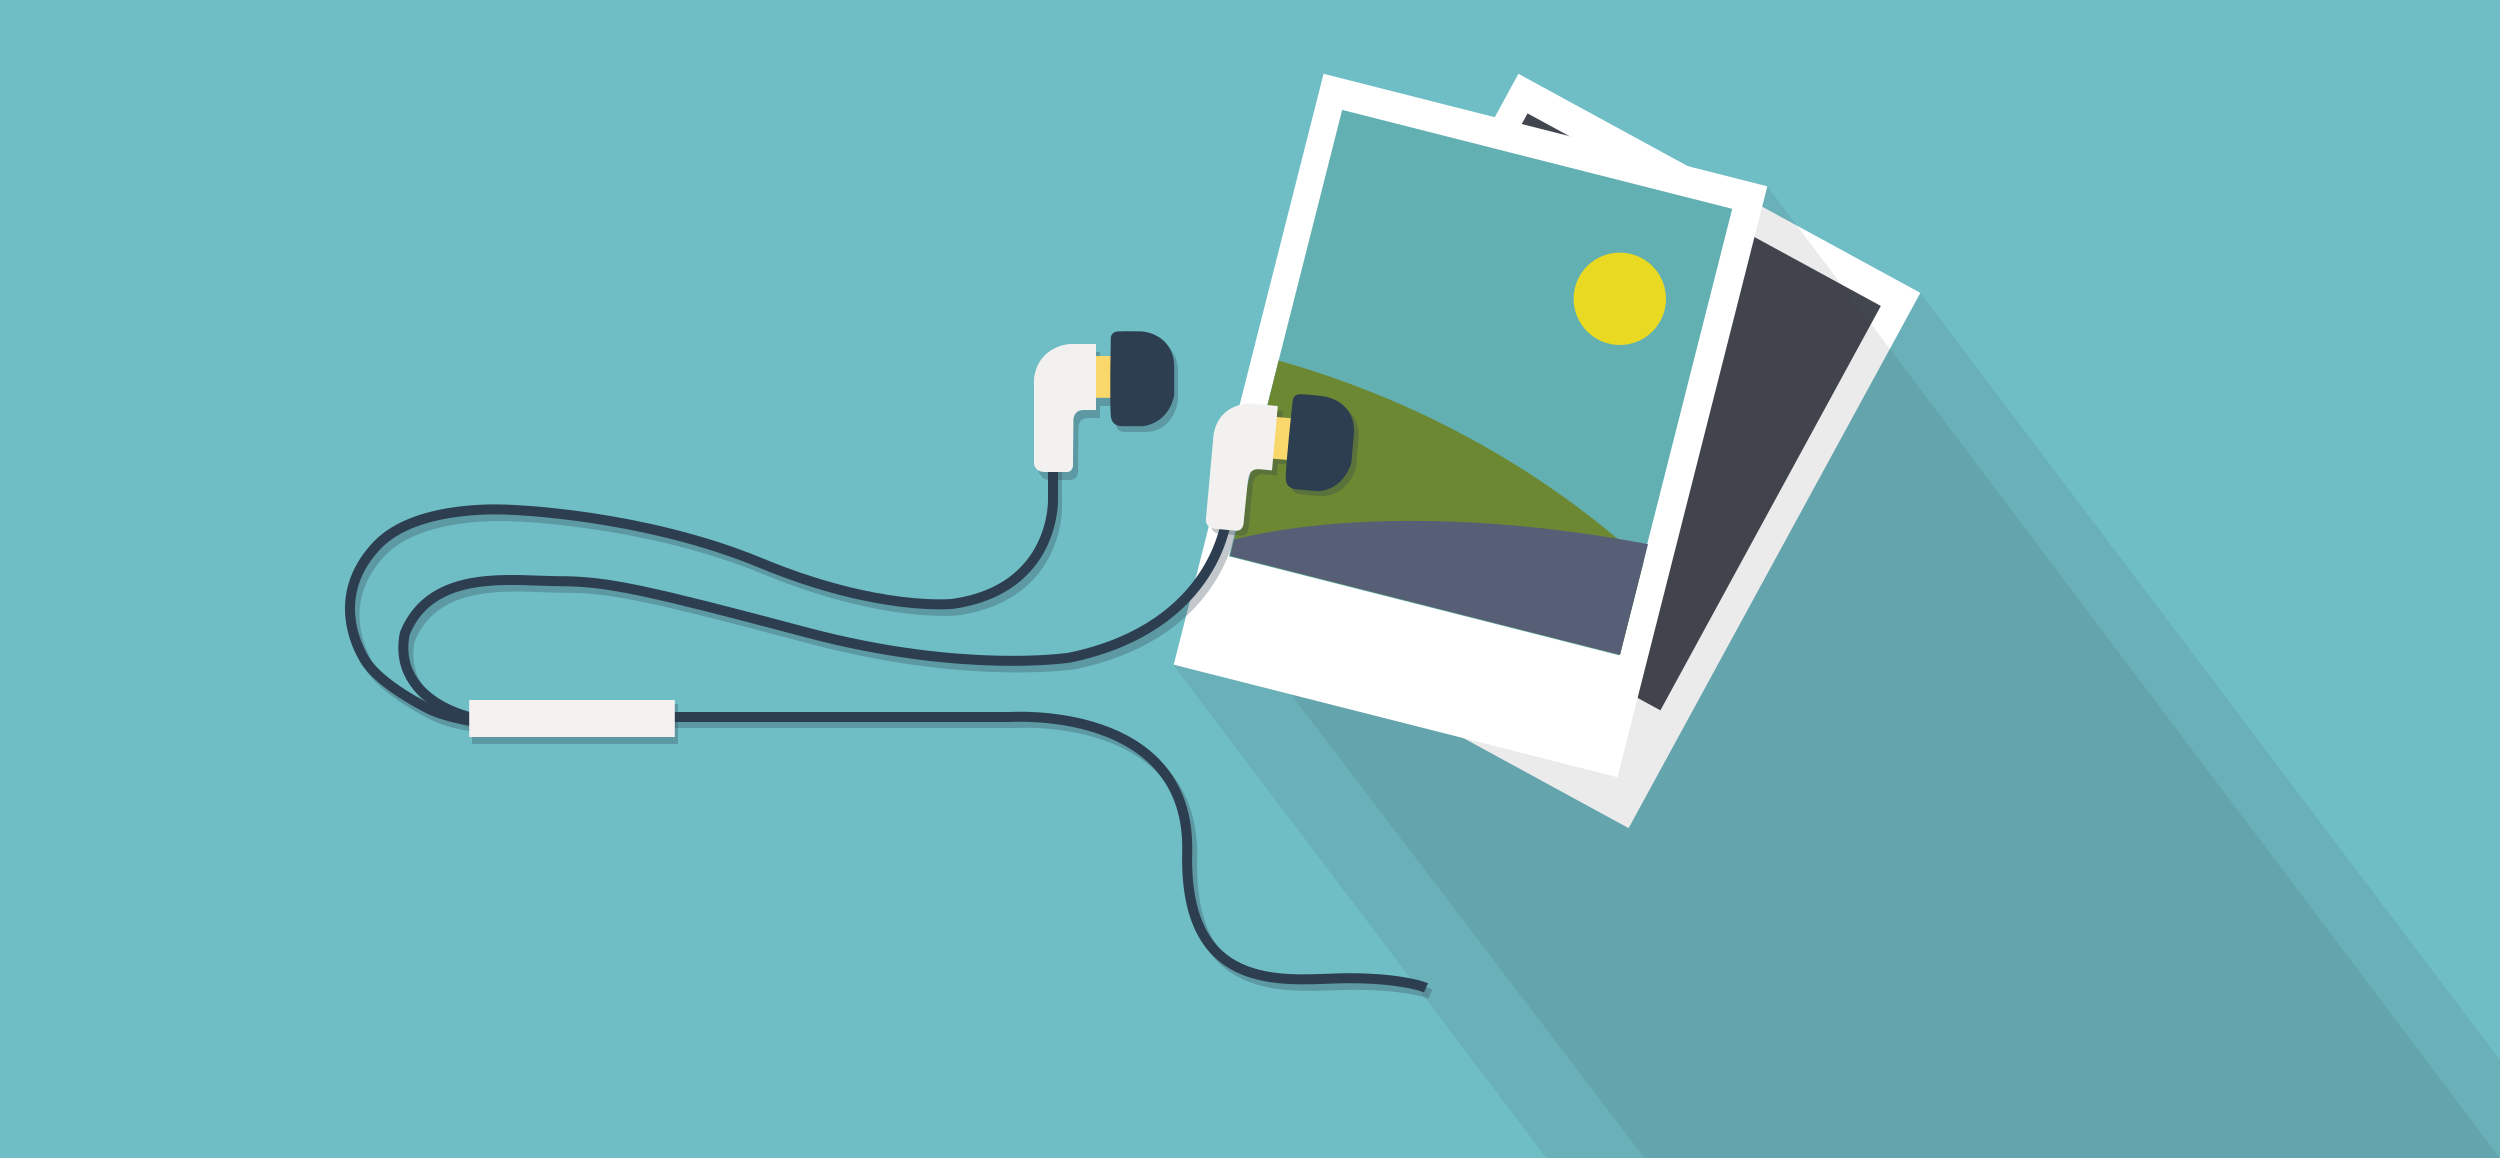
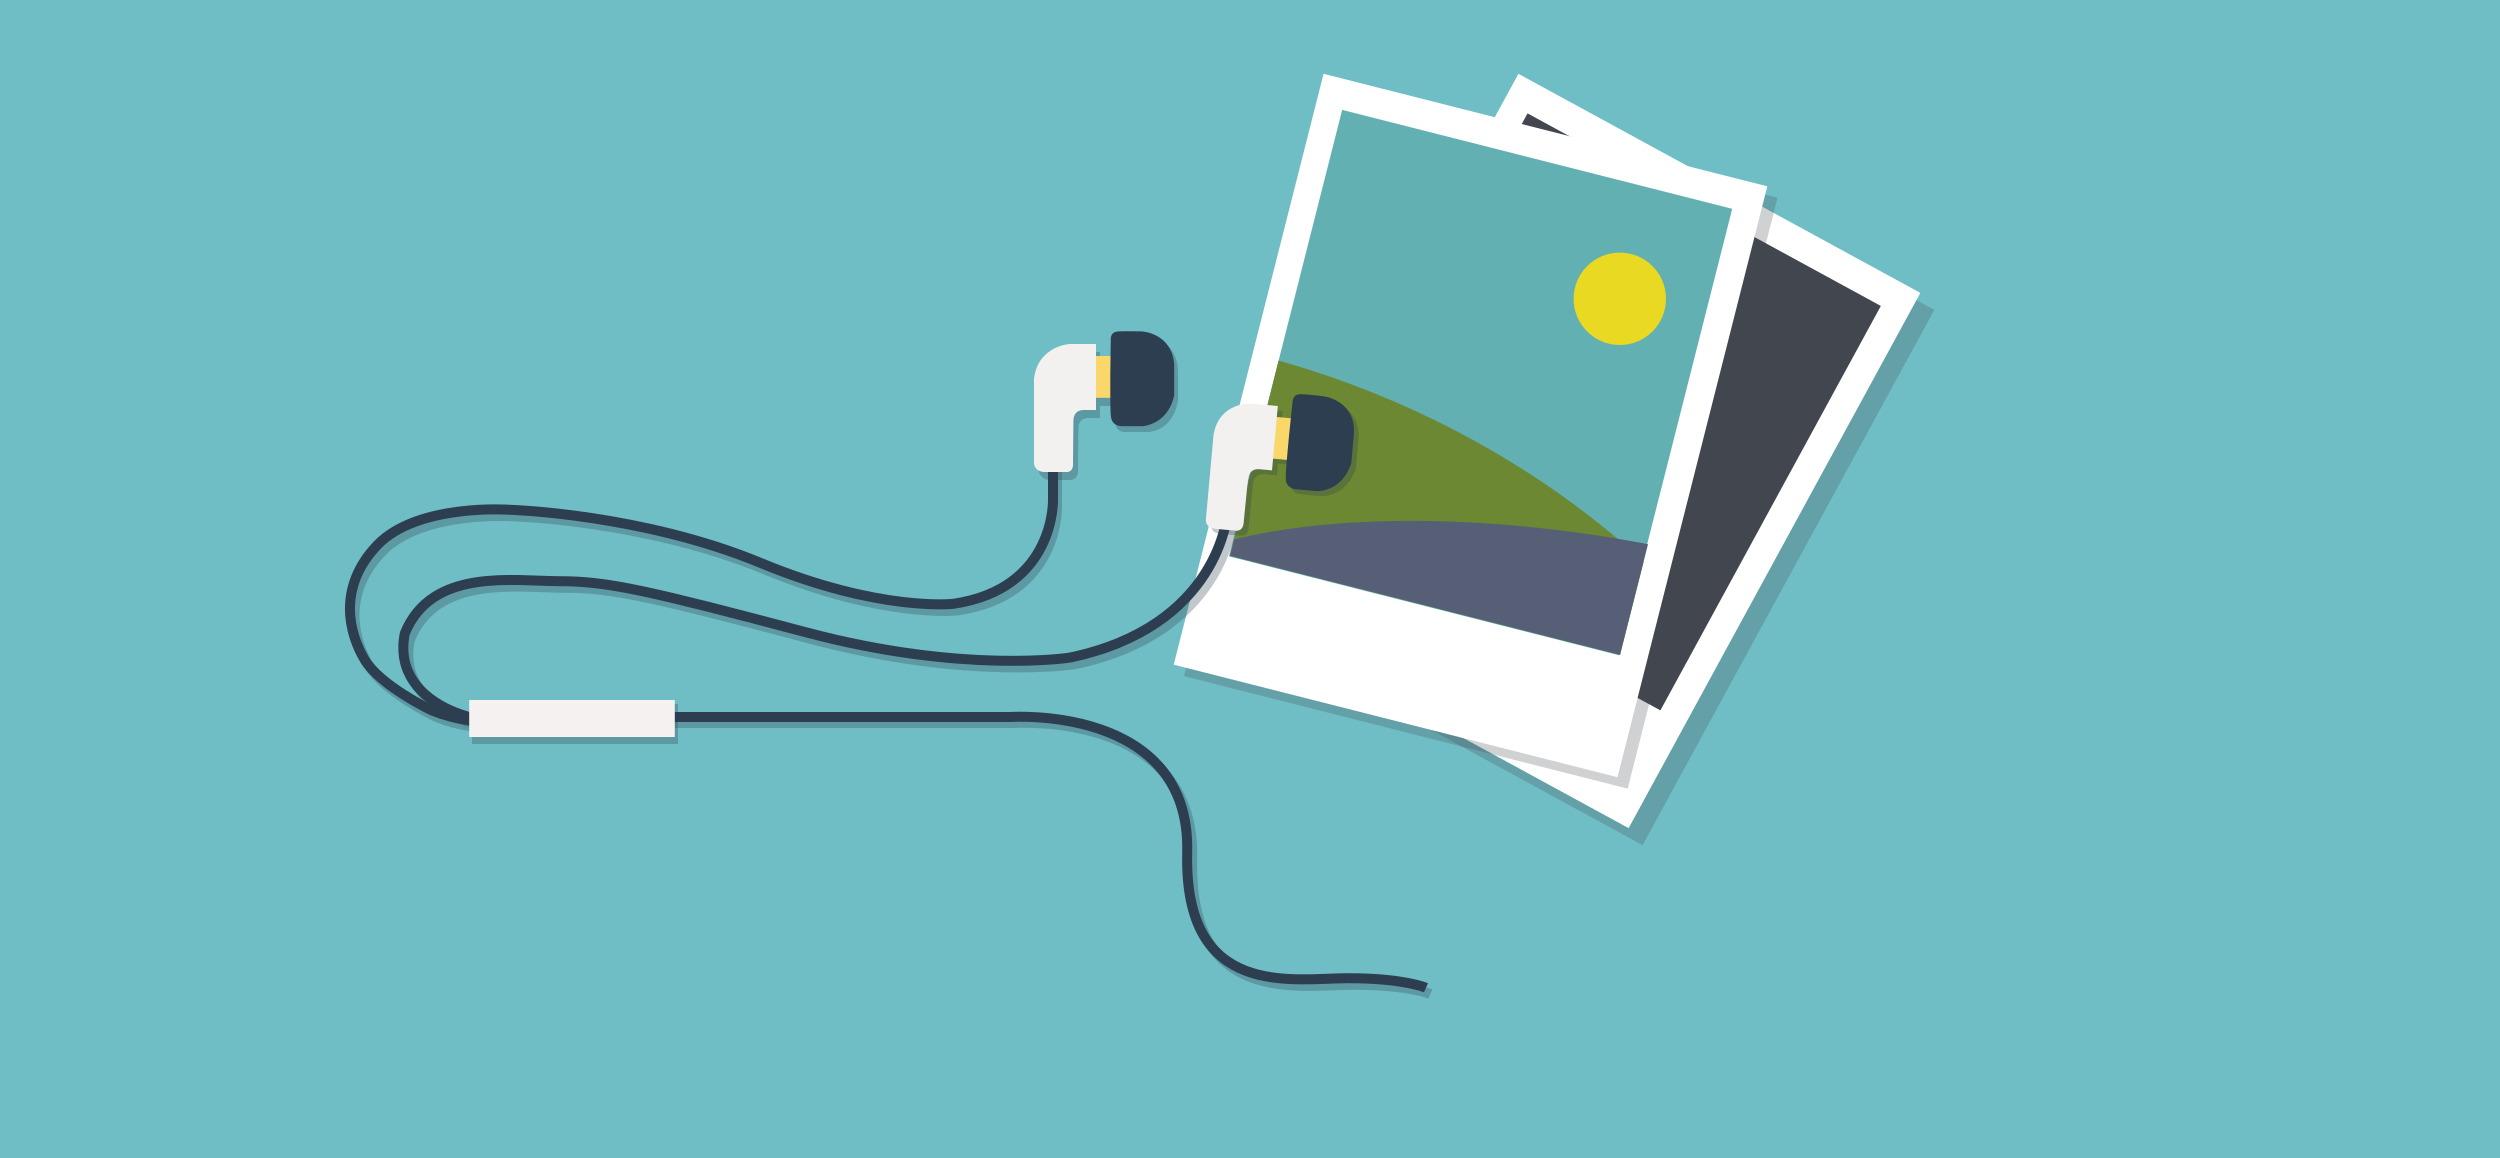
<svg xmlns="http://www.w3.org/2000/svg" version="1.1" x="0px" y="0px" viewBox="0 0 1250 578.7" enable-background="new 0 0 1250 578.7" xml:space="preserve">
  <g id="Layer_2">
    <rect fill="#6FBEC5" width="1251" height="580.5" />
  </g>
  <g id="Layer_1">
-     <polygon opacity="0.1" fill="#32353B" points="1288.1,580.5 824,581.3 613.3,305 960.2,146.5  " />
+     <rect x="679.3" y="81.6" transform="matrix(0.878 0.4786 -0.4786 0.878 208.8091 -351.3592)" opacity="0.25" fill="#42464F" width="228.9" height="304.8" />
    <rect x="672.3" y="73.1" transform="matrix(0.878 0.4786 -0.4786 0.878 203.9132 -349.039)" fill="#FFFFFF" width="228.9" height="304.8" />
    <rect x="696.4" y="90.8" transform="matrix(0.878 0.4786 -0.4786 0.878 195.7866 -356.3305)" fill="#42464F" width="201.2" height="230.3" />
-     <polygon opacity="0.1" fill="#32353B" points="1251,580.5 774.1,580.2 586.9,332.9 883.7,93.2  " />
+     <rect x="625.9" y="66.1" transform="matrix(0.9693 0.2458 -0.2458 0.9693 76.4539 -175.3059)" opacity="0.25" fill="#42464F" width="228.9" height="304.8" />
    <rect x="620.8" y="60.4" transform="matrix(0.9693 0.2458 -0.2458 0.9693 74.8891 -174.2372)" fill="#FFFFFF" width="228.9" height="304.8" />
    <rect x="639.7" y="76.2" transform="matrix(0.9693 0.2458 -0.2458 0.9693 69.7543 -176.1423)" fill="#62B0B2" width="201.2" height="230.3" />
    <path fill="#6D8833" d="M821.8,280.8c-69.7-63.7-145.4-90.1-182.5-100.5L615,277.9l195,49.5L821.8,280.8z" />
    <path fill="#565F75" d="M617.1,269.7l-2.1,8.2l195,49.5l14-55.3C740.6,256.2,665.6,257.7,617.1,269.7z" />
    <circle fill="#E9D922" cx="809.9" cy="149.4" r="23.1" />
  </g>
  <g id="Layer_4">
    <path opacity="0.29" fill="none" stroke="#2D3E50" stroke-width="5" stroke-miterlimit="10" d="M334,361.5h173.5   c0,0,90.4-6.1,88.6,67.8s52.7,63.1,80.6,63.1c27.9,0,38.5,4.6,38.5,4.6" />
    <path opacity="0.29" fill="none" stroke="#2D3E50" stroke-width="5" stroke-miterlimit="10" d="M616.1,260.4   c0,0-3.9,56.1-78.7,71.7c0,0-53,8.3-131.7-12.6s-99.5-25.6-123-25.6c-23.5,0-64.3-7-77.8,26.1c-7.8,39.5,49.1,49.1,57.8,41.7" />
    <path opacity="0.29" fill="none" stroke="#2D3E50" stroke-width="5" stroke-miterlimit="10" d="M528.5,235v18.1   c0,0,1.6,44.6-49.6,52.1c0,0-36.7,4.2-96.2-20.4s-125.2-26.6-125.2-26.6s-46.3-3.5-66.6,17.7s-14,44.3-6.3,57.2   s32.6,24.9,32.6,24.9s14.3,7,35,6" />
    <g opacity="0.29">
      <path fill="#2D3E50" d="M573.1,168.2c0,0-7.4-0.2-11.6,0c-4.2,0.2-3.7,4.7-3.7,4.7s0,4.1,0,9.1H550v-6h-12.6    c0,0-16.4-0.7-18.4,15.9V234c0,0,0.4,6,6.1,6h9.9c0,0,4.5,0.2,4-5.7l0.2-20.5c0,0-0.2-4.8,5.2-4.8h5.6v-6h7.5c0,4,0.1,7.7,0.3,9    c0.7,4.7,5.4,4,5.4,4h10.6c13.9-1,15.2-16.1,15.2-16.1v-15C588,168.9,573.1,168.2,573.1,168.2z" />
      <path fill="#2D3E50" d="M664.7,200.7c0,0-7.5-0.9-11.8-1.1c-4.3-0.1-4.1,3.7-4.1,3.7s-0.4,3.4-0.9,8.3l-7-0.6l0.5-5.5l-13.2-1.2    c0,0-15.8-1.1-18.9,15.3l-3.8,41.9c0,0-1,4.9,4.6,5.4l9.8,0.9c0,0,4.4,1.1,4.5-4.8l2.1-21c0,0,0.2-5.3,5.7-4.9l6.3,0.6l0.5-5.9    l6.8,0.6c-0.4,4.6-0.6,8.3-0.6,9.7c0.3,4.8,4.9,5,4.9,5l10.6,1c14-0.4,17.3-14.3,17.3-14.3l1.3-14.9    C680.1,202.8,664.7,200.7,664.7,200.7z" />
      <rect x="236" y="352" fill="#2D3E50" width="103" height="20" />
    </g>
  </g>
  <g id="Layer_3">
    <rect x="545.5" y="178" fill="#FAD76B" width="17.2" height="20.9" />
    <path fill="#2D3E50" d="M555.4,169.7c0,0-0.5-3.8,3.8-4c4.2-0.2,11.7,0,11.7,0s15.2,0.7,16.2,16.8v15c0,0-1.8,13.6-15.6,15.6h-10.6   c0,0-4.7,0.2-5.4-4.5C554.7,203.8,555.4,169.7,555.4,169.7z" />
    <rect x="634.7" y="209" transform="matrix(0.996 8.960941e-02 -8.960941e-02 0.996 22.2536 -56.7641)" fill="#FAD76B" width="17.2" height="20.9" />
    <path fill="#2D3E50" d="M646.3,200.8c0,0-0.1-3.8,4.1-3.7c4.3,0.1,11.8,1.1,11.8,1.1s15.4,2.1,14.8,18.2l-1.3,14.9   c0,0-3.4,13.9-17.3,14.3l-10.6-1c0,0-4.7-0.3-4.9-5C642.5,234.9,646.3,200.8,646.3,200.8z" />
    <path fill="none" stroke="#2D3E50" stroke-width="5" stroke-miterlimit="10" d="M526.5,232v17.8c0,0,1.4,44.6-49.8,52.1   c0,0-36.9,4.2-96.3-20.4s-125.2-26.6-125.2-26.6s-46.4-3.5-66.6,17.7s-14,44.3-6.3,57.2c7.7,12.9,32.6,24.9,32.6,24.9   s14.5,7.2,35.3,6.2" />
    <path fill="none" stroke="#2D3E50" stroke-width="5" stroke-miterlimit="10" d="M613.6,257.1c0,0-3.9,56.1-78.7,71.7   c0,0-53,8.3-131.7-12.6s-99.5-25.6-123-25.6c-23.5,0-64.3-7-77.8,26.1c-7.8,39.5,49.1,49.1,57.8,41.7" />
    <path fill="none" stroke="#2D3E50" stroke-width="5" stroke-miterlimit="10" d="M332,358.5h173c0,0,90.4-6.3,88.6,67.6   c-1.8,74,52.7,63,80.6,63c27.9,0,38.8,4.8,38.8,4.8" />
    <rect x="234.6" y="350" fill="#F4F1F0" width="102.8" height="18.5" />
    <path fill="#F3F1EF" d="M548,172h-13.1c0,0-15.9,0.8-17.9,17.4v42.1c0,0-0.1,4.5,5.6,4.5h9.9c0,0,4.5,1,4-4.9l0.2-20.9   c0,0-0.2-5.2,5.2-5.2h6.1V172z" />
    <path fill="#F3F1EF" d="M638.9,203l-13.2-1.2c0,0-15.8-1.1-18.9,15.3L603,259c0,0-1,4.9,4.6,5.4l9.8,0.9c0,0,4.4,1.1,4.5-4.8   l2.1-21c0,0,0.2-5.3,5.7-4.9l6.3,0.6L638.9,203z" />
  </g>
</svg>
